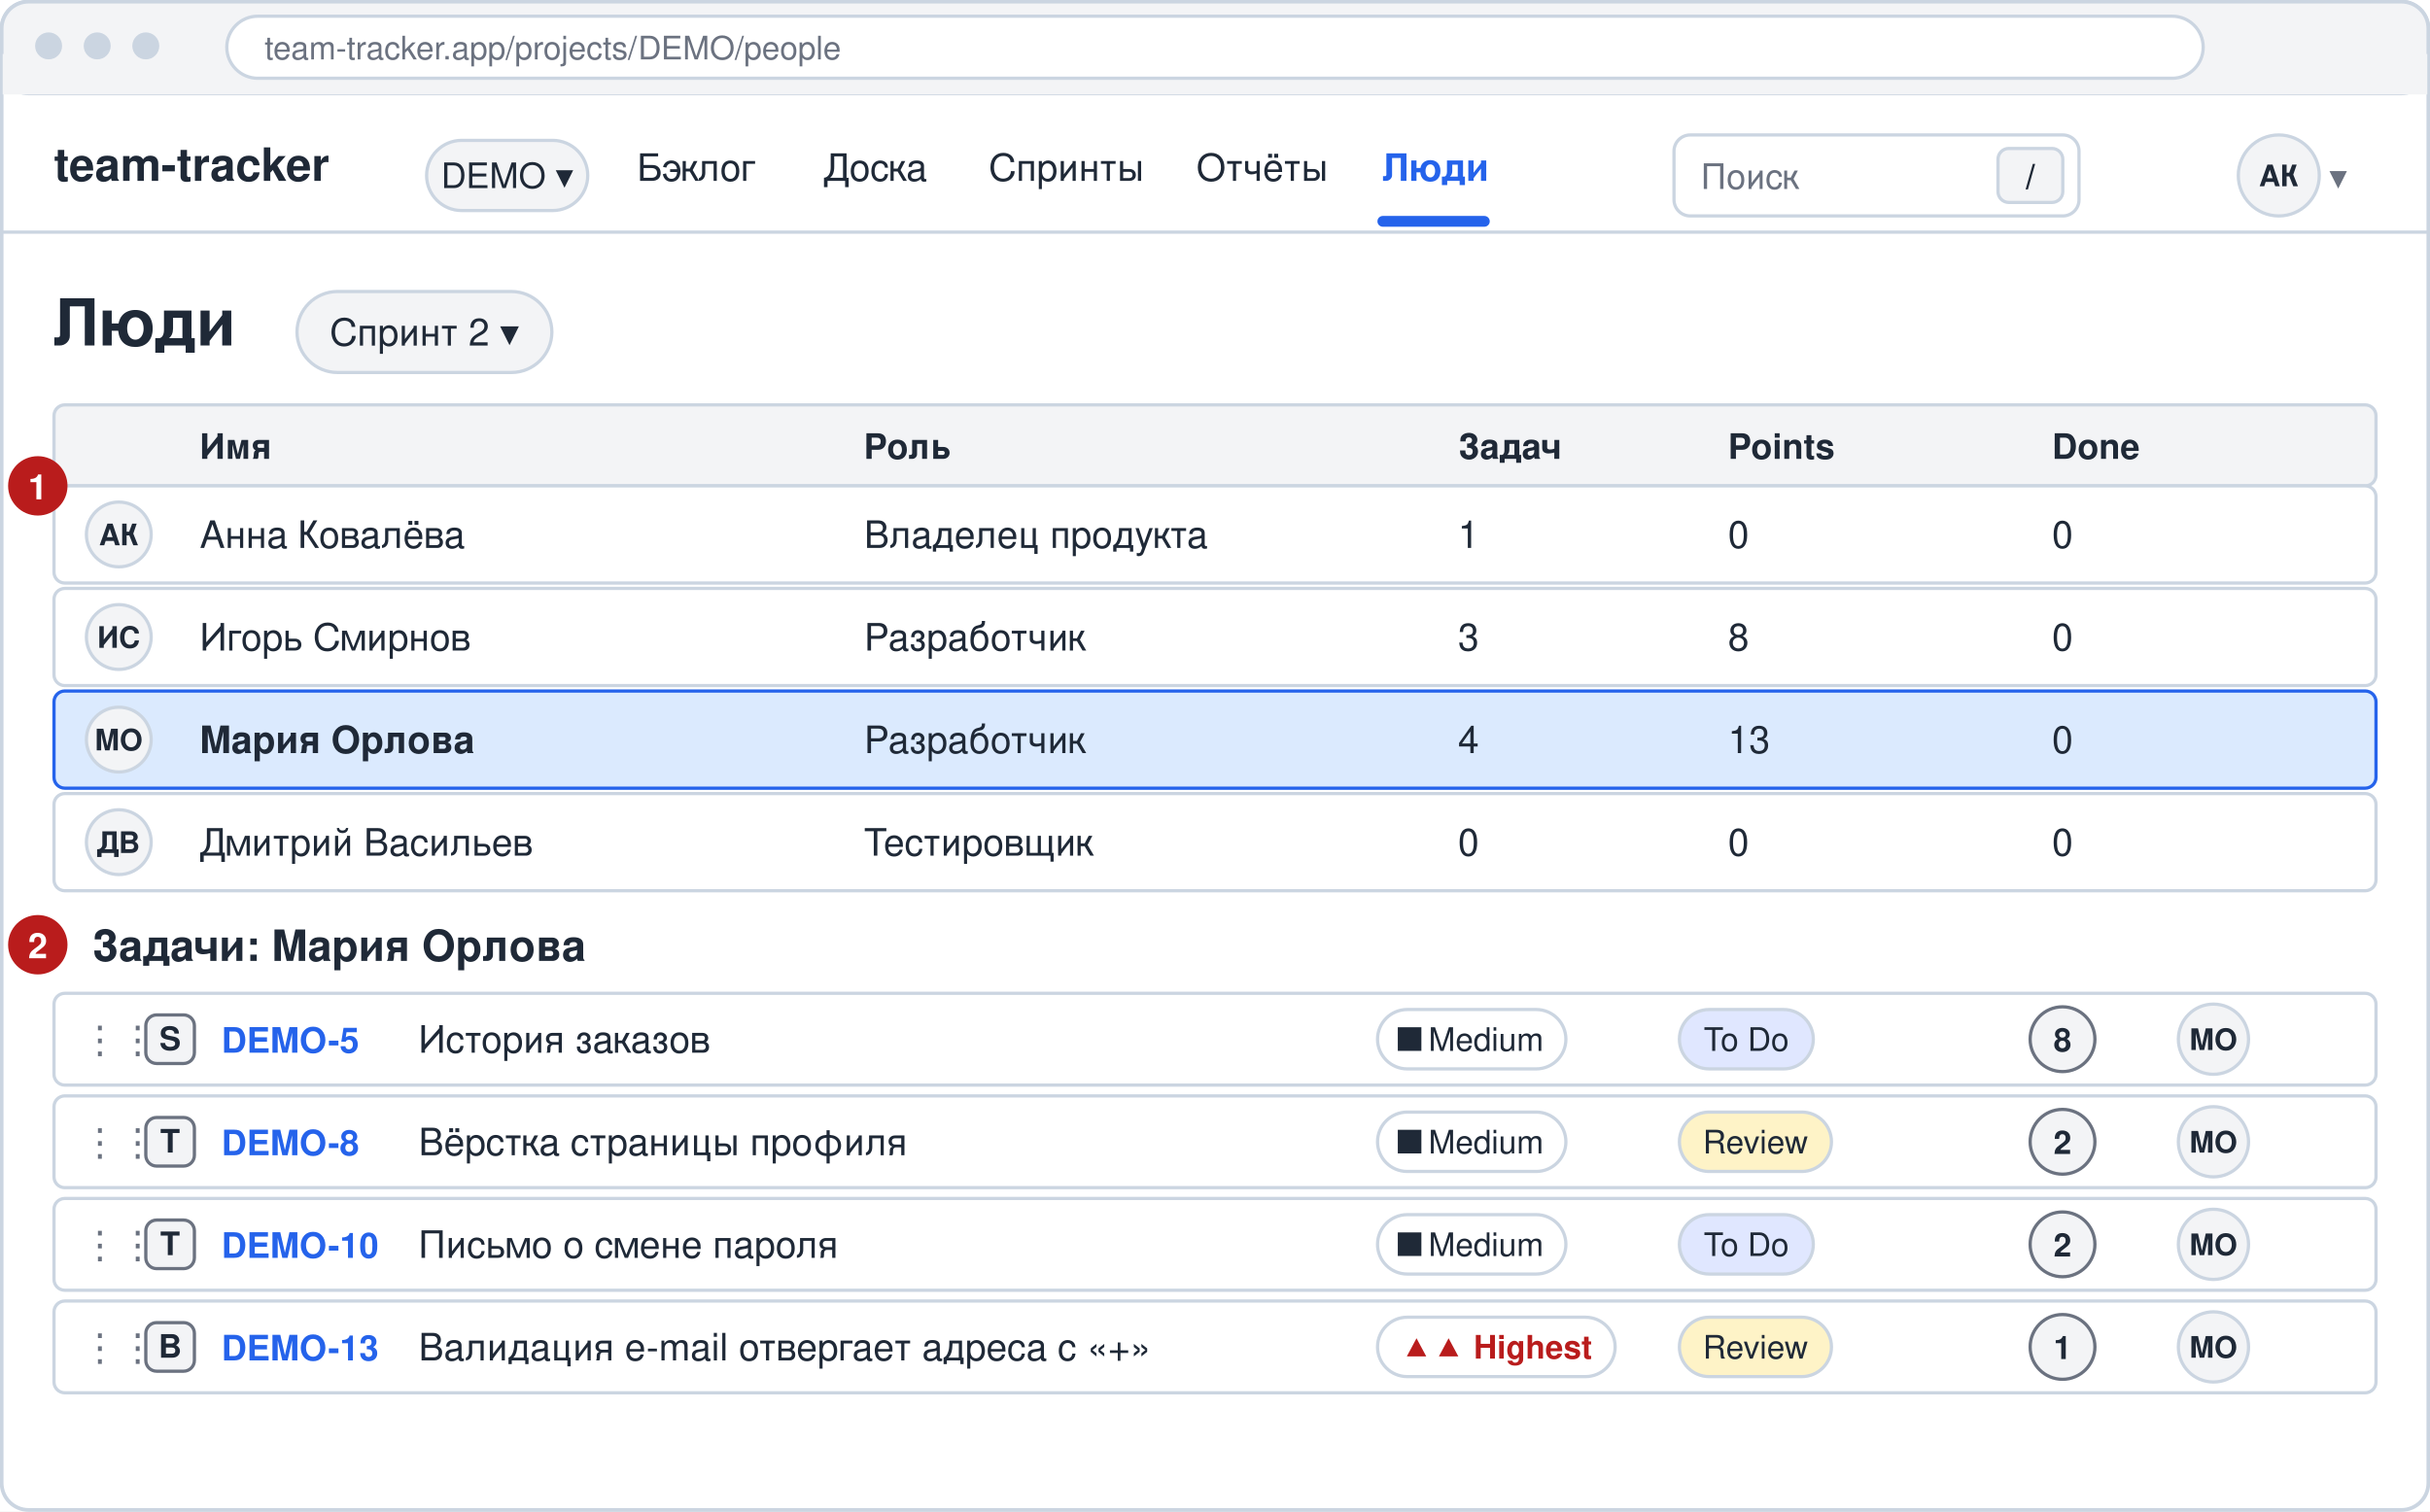
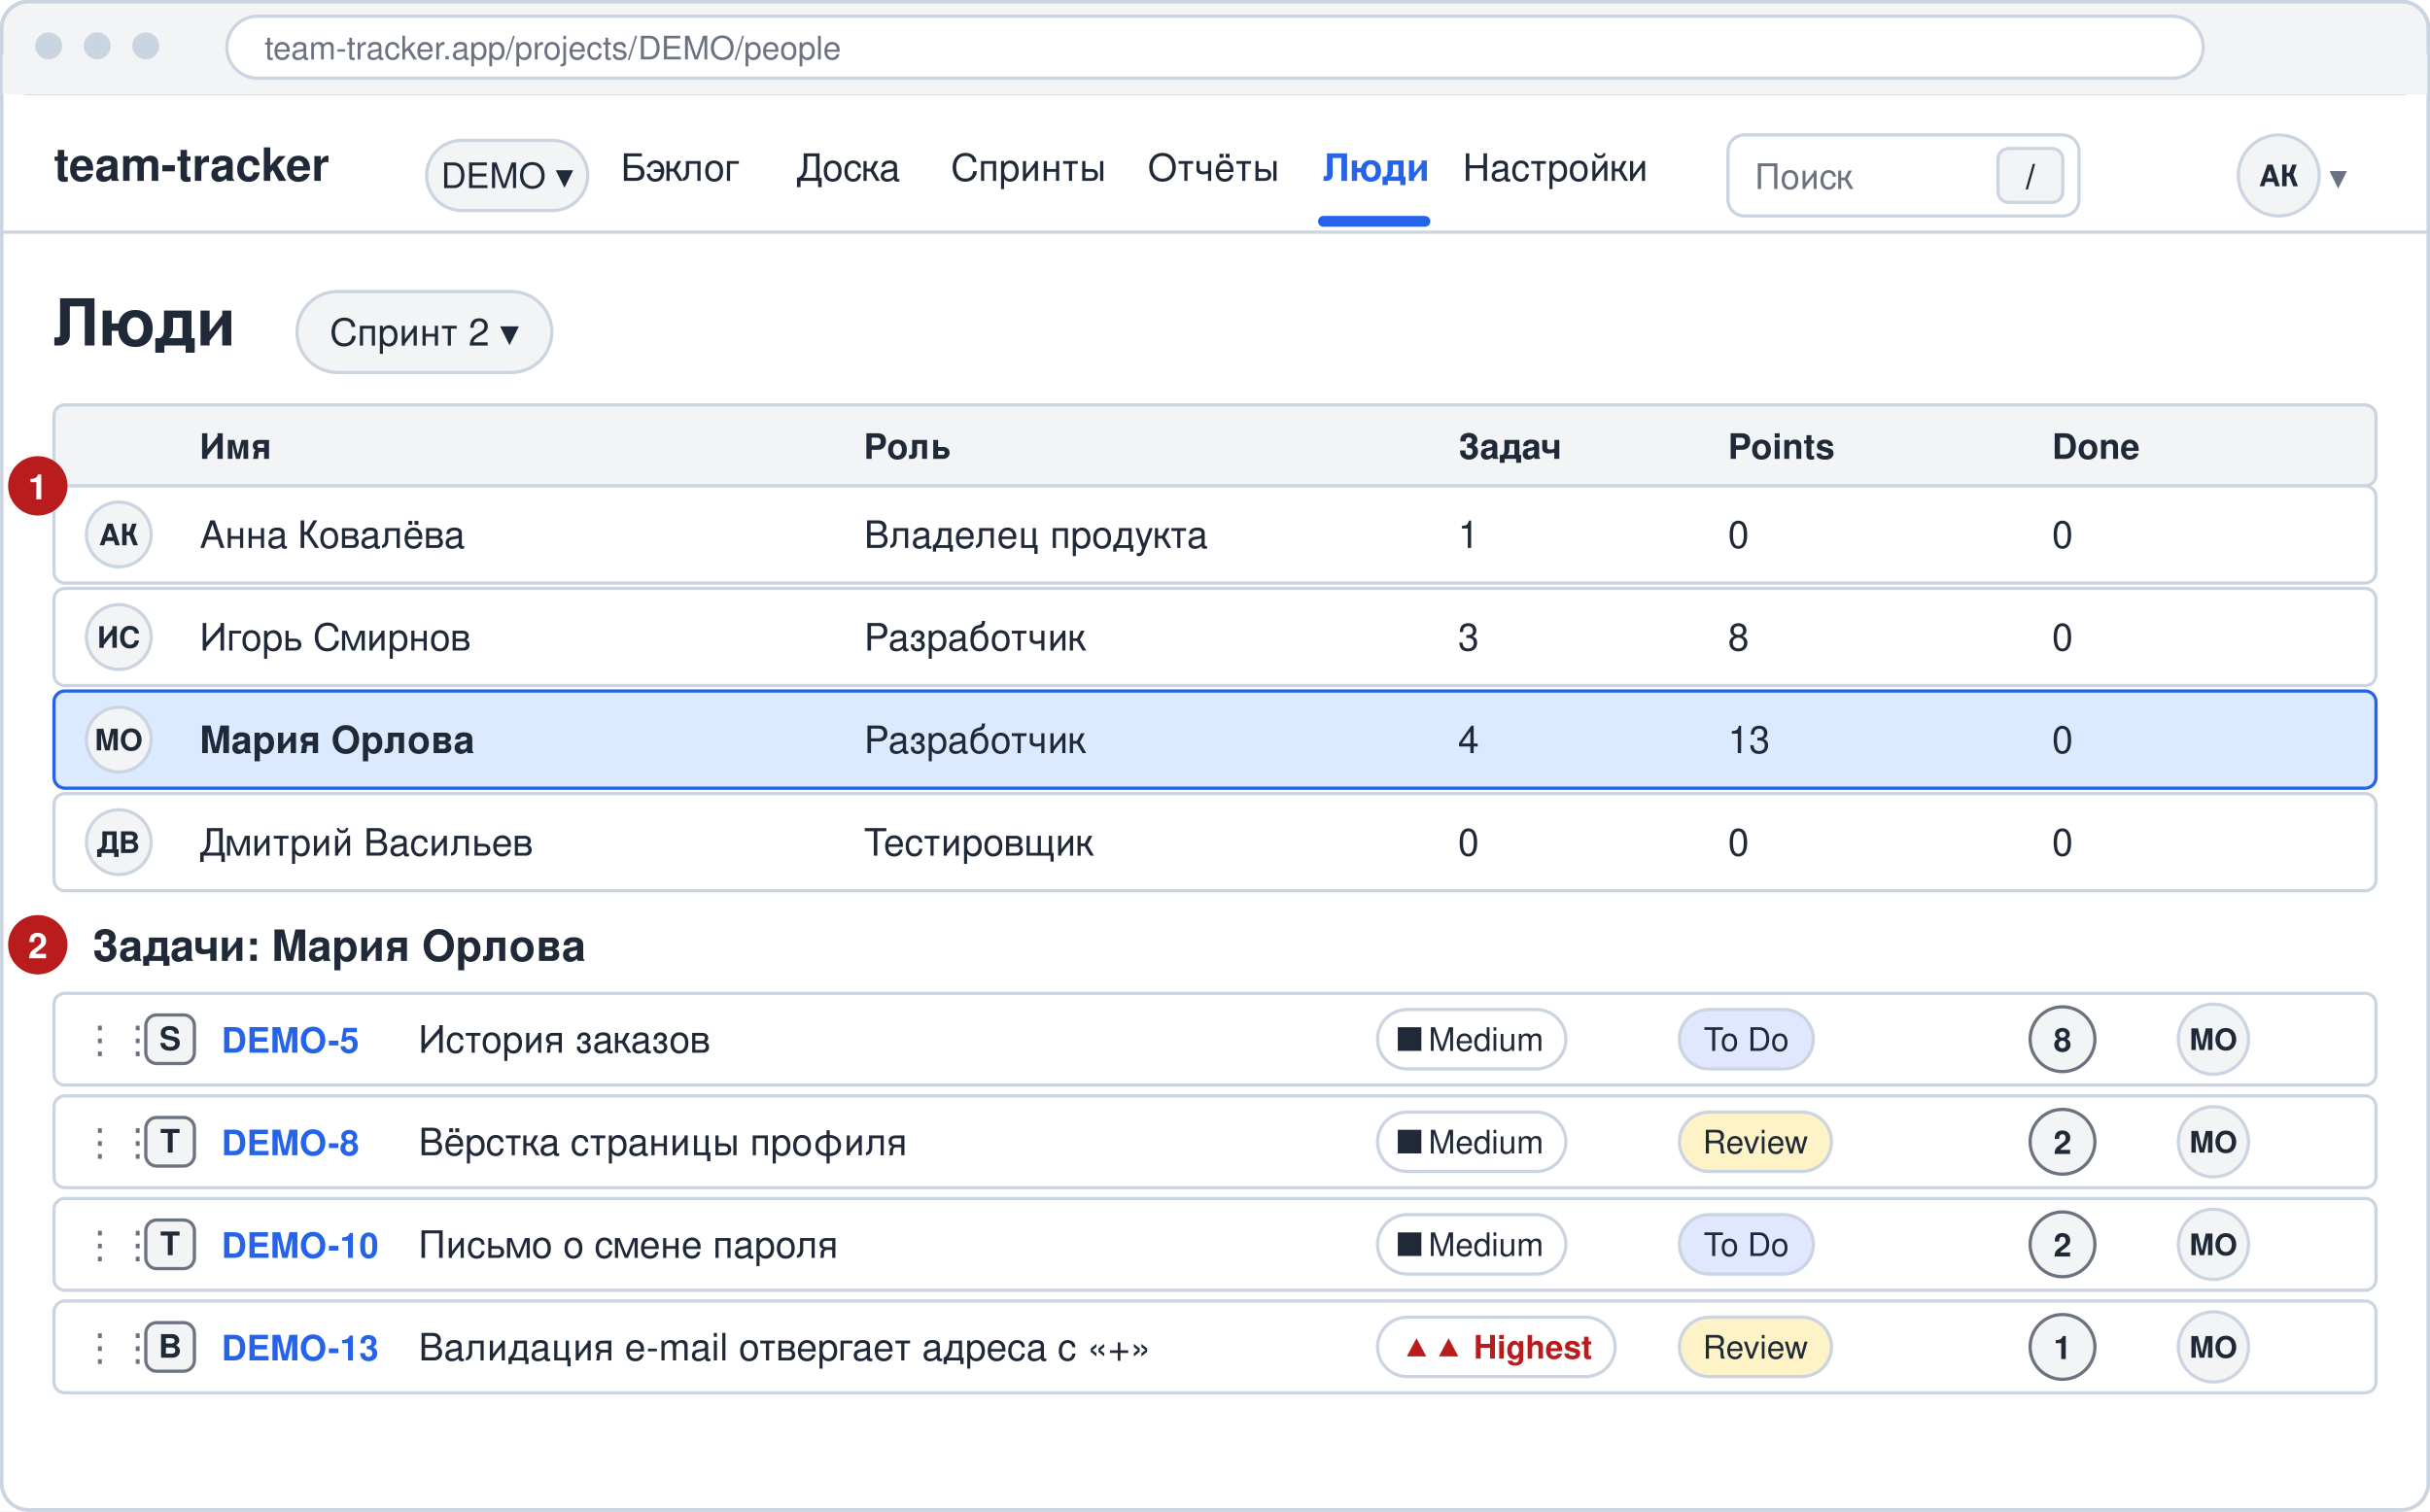
<svg xmlns="http://www.w3.org/2000/svg" width="900" height="560" viewBox="0 0 900 560" font-family="Helvetica, Arial, 'Segoe UI', 'DejaVu Sans', sans-serif" role="img" aria-label="Экран «Люди»">
  <rect width="900" height="560" fill="#ffffff" />
  <rect x="0.6" y="0.6" width="898.8" height="558.8" rx="10" fill="#ffffff" stroke="#cbd5e1" stroke-width="1.4" />
  <rect x="0.6" y="0.6" width="898.8" height="34" rx="10" fill="#f3f4f6" stroke="#cbd5e1" stroke-width="1.4" />
  <rect x="1" y="20" width="898" height="15" rx="0" fill="#f3f4f6" />
  <circle cx="18" cy="17" r="5" fill="#cbd5e1" />
  <circle cx="36" cy="17" r="5" fill="#cbd5e1" />
  <circle cx="54" cy="17" r="5" fill="#cbd5e1" />
  <rect x="84" y="6" width="732" height="23" rx="11.5" fill="#ffffff" stroke="#cbd5e1" stroke-width="1.2" />
  <text x="98" y="22" text-anchor="start" font-size="12" fill="#6b7280">team-tracker.app/projects/DEMO/people</text>
  <line x1="1" y1="86" x2="899" y2="86" stroke="#cbd5e1" stroke-width="1.2" />
  <text x="20" y="67" text-anchor="start" font-size="17" font-weight="bold" fill="#1f2937">team-tracker</text>
  <rect x="158" y="52" width="59.68" height="26" rx="13.0" fill="#f3f4f6" stroke="#cbd5e1" stroke-width="1.2" />
  <text x="187.84" y="69.68" text-anchor="middle" font-size="13" fill="#1f2937">DEMO ▾</text>
-   <text x="236" y="67" text-anchor="start" font-size="14" fill="#1f2937">Бэклог</text>
-   <text x="305.04" y="67" text-anchor="start" font-size="14" fill="#1f2937">Доска</text>
-   <text x="366.24" y="67" text-anchor="start" font-size="14" fill="#1f2937">Спринты</text>
-   <text x="443.12" y="67" text-anchor="start" font-size="14" fill="#1f2937">Отчёты</text>
-   <text x="512.16" y="67" text-anchor="start" font-size="14" font-weight="bold" fill="#2563eb">Люди</text>
-   <rect x="510.16" y="80" width="41.6" height="4" rx="2" fill="#2563eb" />
-   <rect x="620" y="50" width="150" height="30" rx="6" fill="#ffffff" stroke="#cbd5e1" stroke-width="1.2" />
-   <text x="630" y="70" text-anchor="start" font-size="13" fill="#6b7280">Поиск</text>
+   <text x="230" y="67" text-anchor="start" font-size="14" fill="#1f2937">Бэклог</text>
+   <text x="295.04" y="67" text-anchor="start" font-size="14" fill="#1f2937">Доска</text>
+   <text x="352.24" y="67" text-anchor="start" font-size="14" fill="#1f2937">Спринты</text>
+   <text x="425.12" y="67" text-anchor="start" font-size="14" fill="#1f2937">Отчёты</text>
+   <text x="490.16" y="67" text-anchor="start" font-size="14" font-weight="bold" fill="#2563eb">Люди</text>
+   <rect x="488.16" y="80" width="41.6" height="4" rx="2" fill="#2563eb" />
+   <text x="541.76" y="67" text-anchor="start" font-size="14" fill="#1f2937">Настройки</text>
+   <rect x="640" y="50" width="130" height="30" rx="6" fill="#ffffff" stroke="#cbd5e1" stroke-width="1.2" />
+   <text x="650" y="70" text-anchor="start" font-size="13" fill="#6b7280">Поиск</text>
  <rect x="740" y="55" width="24" height="20" rx="4" fill="#f3f4f6" stroke="#cbd5e1" stroke-width="1.2" />
  <text x="752" y="70" text-anchor="middle" font-size="13" font-weight="bold" fill="#1f2937">/</text>
  <circle cx="844" cy="65" r="15" fill="#f3f4f6" stroke="#cbd5e1" stroke-width="1.2" />
  <text x="844" y="69" text-anchor="middle" font-size="11" font-weight="bold" fill="#1f2937">АК</text>
  <text x="866" y="70" text-anchor="middle" font-size="13" fill="#6b7280">▾</text>
  <text x="20" y="128" text-anchor="start" font-size="24" font-weight="bold" fill="#1f2937">Люди</text>
  <rect x="110" y="108" width="94.4" height="30" rx="15.0" fill="#f3f4f6" stroke="#cbd5e1" stroke-width="1.2" />
  <text x="157.2" y="128.04" text-anchor="middle" font-size="14" fill="#1f2937">Спринт 2 ▾</text>
  <rect x="20" y="150" width="860" height="30" rx="4" fill="#f3f4f6" stroke="#cbd5e1" stroke-width="1.2" />
  <text x="74" y="170" text-anchor="start" font-size="13" font-weight="bold" fill="#1f2937">Имя</text>
  <text x="320" y="170" text-anchor="start" font-size="13" font-weight="bold" fill="#1f2937">Роль</text>
  <text x="540" y="170" text-anchor="start" font-size="13" font-weight="bold" fill="#1f2937">Задач</text>
  <text x="640" y="170" text-anchor="start" font-size="13" font-weight="bold" fill="#1f2937">Points</text>
  <text x="760" y="170" text-anchor="start" font-size="13" font-weight="bold" fill="#1f2937">Done</text>
  <rect x="20" y="180" width="860" height="36" rx="4" fill="#ffffff" stroke="#cbd5e1" stroke-width="1.2" />
  <circle cx="44" cy="198" r="12" fill="#f3f4f6" stroke="#cbd5e1" stroke-width="1.2" />
  <text x="44" y="202" text-anchor="middle" font-size="11" font-weight="bold" fill="#1f2937">АК</text>
  <text x="74" y="203" text-anchor="start" font-size="14" fill="#1f2937">Анна Ковалёва</text>
  <text x="320" y="203" text-anchor="start" font-size="14" fill="#1f2937">Владелец продукта</text>
  <text x="540" y="203" text-anchor="start" font-size="14" fill="#1f2937">1</text>
  <text x="640" y="203" text-anchor="start" font-size="14" fill="#1f2937">0</text>
  <text x="760" y="203" text-anchor="start" font-size="14" fill="#1f2937">0</text>
  <rect x="20" y="218" width="860" height="36" rx="4" fill="#ffffff" stroke="#cbd5e1" stroke-width="1.2" />
  <circle cx="44" cy="236" r="12" fill="#f3f4f6" stroke="#cbd5e1" stroke-width="1.2" />
  <text x="44" y="240" text-anchor="middle" font-size="11" font-weight="bold" fill="#1f2937">ИС</text>
  <text x="74" y="241" text-anchor="start" font-size="14" fill="#1f2937">Игорь Смирнов</text>
  <text x="320" y="241" text-anchor="start" font-size="14" fill="#1f2937">Разработчик</text>
  <text x="540" y="241" text-anchor="start" font-size="14" fill="#1f2937">3</text>
  <text x="640" y="241" text-anchor="start" font-size="14" fill="#1f2937">8</text>
  <text x="760" y="241" text-anchor="start" font-size="14" fill="#1f2937">0</text>
  <rect x="20" y="256" width="860" height="36" rx="4" fill="#dbeafe" stroke="#2563eb" stroke-width="1.2" />
  <circle cx="44" cy="274" r="12" fill="#f3f4f6" stroke="#cbd5e1" stroke-width="1.2" />
  <text x="44" y="278" text-anchor="middle" font-size="11" font-weight="bold" fill="#1f2937">МО</text>
  <text x="74" y="279" text-anchor="start" font-size="14" font-weight="bold" fill="#1f2937">Мария Орлова</text>
  <text x="320" y="279" text-anchor="start" font-size="14" fill="#1f2937">Разработчик</text>
  <text x="540" y="279" text-anchor="start" font-size="14" fill="#1f2937">4</text>
  <text x="640" y="279" text-anchor="start" font-size="14" fill="#1f2937">13</text>
  <text x="760" y="279" text-anchor="start" font-size="14" fill="#1f2937">0</text>
  <rect x="20" y="294" width="860" height="36" rx="4" fill="#ffffff" stroke="#cbd5e1" stroke-width="1.2" />
  <circle cx="44" cy="312" r="12" fill="#f3f4f6" stroke="#cbd5e1" stroke-width="1.2" />
  <text x="44" y="316" text-anchor="middle" font-size="11" font-weight="bold" fill="#1f2937">ДВ</text>
  <text x="74" y="317" text-anchor="start" font-size="14" fill="#1f2937">Дмитрий Васильев</text>
  <text x="320" y="317" text-anchor="start" font-size="14" fill="#1f2937">Тестировщик</text>
  <text x="540" y="317" text-anchor="start" font-size="14" fill="#1f2937">0</text>
  <text x="640" y="317" text-anchor="start" font-size="14" fill="#1f2937">0</text>
  <text x="760" y="317" text-anchor="start" font-size="14" fill="#1f2937">0</text>
  <circle cx="14" cy="180" r="11" fill="#b91c1c" />
  <text x="14" y="185" text-anchor="middle" font-size="13" font-weight="bold" fill="#ffffff">1</text>
  <text x="34" y="356" text-anchor="start" font-size="16" font-weight="bold" fill="#1f2937">Задачи: Мария Орлова</text>
  <circle cx="14" cy="350" r="11" fill="#b91c1c" />
  <text x="14" y="355" text-anchor="middle" font-size="13" font-weight="bold" fill="#ffffff">2</text>
  <rect x="20" y="368" width="860" height="34" rx="4" fill="#ffffff" stroke="#cbd5e1" stroke-width="1.2" />
  <text x="30" y="390" text-anchor="start" font-size="14" fill="#6b7280">⋮⋮</text>
  <rect x="54" y="376" width="18" height="18" rx="4" fill="#f3f4f6" stroke="#6b7280" stroke-width="1.2" />
  <text x="63.0" y="389" text-anchor="middle" font-size="12" font-weight="bold" fill="#1f2937">S</text>
  <text x="82" y="390" text-anchor="start" font-size="13" font-weight="bold" fill="#2563eb">DEMO-5</text>
  <text x="155" y="390" text-anchor="start" font-size="14" fill="#1f2937">История заказов</text>
  <rect x="510.2" y="374" width="69.76" height="22" rx="11.0" fill="#ffffff" stroke="#cbd5e1" stroke-width="1.2" />
  <text x="545.08" y="389.32" text-anchor="middle" font-size="12" fill="#1f2937">■ Medium</text>
  <rect x="622.0" y="374" width="49.6" height="22" rx="11.0" fill="#e0e7ff" stroke="#cbd5e1" stroke-width="1.2" />
  <text x="646.8" y="389.32" text-anchor="middle" font-size="12" fill="#1f2937">To Do</text>
  <circle cx="763.9" cy="385" r="12" fill="#f3f4f6" stroke="#6b7280" stroke-width="1.2" />
  <text x="763.9" y="389.5" text-anchor="middle" font-size="12" font-weight="bold" fill="#1f2937">8</text>
  <circle cx="819.8" cy="385" r="13" fill="#f3f4f6" stroke="#cbd5e1" stroke-width="1.2" />
  <text x="819.8" y="389" text-anchor="middle" font-size="11" font-weight="bold" fill="#1f2937">МО</text>
  <rect x="20" y="406" width="860" height="34" rx="4" fill="#ffffff" stroke="#cbd5e1" stroke-width="1.2" />
  <text x="30" y="428" text-anchor="start" font-size="14" fill="#6b7280">⋮⋮</text>
  <rect x="54" y="414" width="18" height="18" rx="4" fill="#f3f4f6" stroke="#6b7280" stroke-width="1.2" />
  <text x="63.0" y="427" text-anchor="middle" font-size="12" font-weight="bold" fill="#1f2937">T</text>
  <text x="82" y="428" text-anchor="start" font-size="13" font-weight="bold" fill="#2563eb">DEMO-8</text>
  <text x="155" y="428" text-anchor="start" font-size="14" fill="#1f2937">Вёрстка страницы профиля</text>
  <rect x="510.2" y="412" width="69.76" height="22" rx="11.0" fill="#ffffff" stroke="#cbd5e1" stroke-width="1.2" />
  <text x="545.08" y="427.32" text-anchor="middle" font-size="12" fill="#1f2937">■ Medium</text>
  <rect x="622.0" y="412" width="56.32" height="22" rx="11.0" fill="#fef3c7" stroke="#cbd5e1" stroke-width="1.2" />
  <text x="650.16" y="427.32" text-anchor="middle" font-size="12" fill="#1f2937">Review</text>
  <circle cx="763.9" cy="423" r="12" fill="#f3f4f6" stroke="#6b7280" stroke-width="1.2" />
  <text x="763.9" y="427.5" text-anchor="middle" font-size="12" font-weight="bold" fill="#1f2937">2</text>
  <circle cx="819.8" cy="423" r="13" fill="#f3f4f6" stroke="#cbd5e1" stroke-width="1.2" />
  <text x="819.8" y="427" text-anchor="middle" font-size="11" font-weight="bold" fill="#1f2937">МО</text>
  <rect x="20" y="444" width="860" height="34" rx="4" fill="#ffffff" stroke="#cbd5e1" stroke-width="1.2" />
  <text x="30" y="466" text-anchor="start" font-size="14" fill="#6b7280">⋮⋮</text>
  <rect x="54" y="452" width="18" height="18" rx="4" fill="#f3f4f6" stroke="#6b7280" stroke-width="1.2" />
  <text x="63.0" y="465" text-anchor="middle" font-size="12" font-weight="bold" fill="#1f2937">T</text>
  <text x="82" y="466" text-anchor="start" font-size="13" font-weight="bold" fill="#2563eb">DEMO-10</text>
  <text x="155" y="466" text-anchor="start" font-size="14" fill="#1f2937">Письмо о смене пароля</text>
  <rect x="510.2" y="450" width="69.76" height="22" rx="11.0" fill="#ffffff" stroke="#cbd5e1" stroke-width="1.2" />
  <text x="545.08" y="465.32" text-anchor="middle" font-size="12" fill="#1f2937">■ Medium</text>
  <rect x="622.0" y="450" width="49.6" height="22" rx="11.0" fill="#e0e7ff" stroke="#cbd5e1" stroke-width="1.2" />
  <text x="646.8" y="465.32" text-anchor="middle" font-size="12" fill="#1f2937">To Do</text>
  <circle cx="763.9" cy="461" r="12" fill="#f3f4f6" stroke="#6b7280" stroke-width="1.2" />
  <text x="763.9" y="465.5" text-anchor="middle" font-size="12" font-weight="bold" fill="#1f2937">2</text>
  <circle cx="819.8" cy="461" r="13" fill="#f3f4f6" stroke="#cbd5e1" stroke-width="1.2" />
  <text x="819.8" y="465" text-anchor="middle" font-size="11" font-weight="bold" fill="#1f2937">МО</text>
  <rect x="20" y="482" width="860" height="34" rx="4" fill="#ffffff" stroke="#cbd5e1" stroke-width="1.2" />
  <text x="30" y="504" text-anchor="start" font-size="14" fill="#6b7280">⋮⋮</text>
  <rect x="54" y="490" width="18" height="18" rx="4" fill="#f3f4f6" stroke="#6b7280" stroke-width="1.2" />
  <text x="63.0" y="503" text-anchor="middle" font-size="12" font-weight="bold" fill="#1f2937">B</text>
  <text x="82" y="504" text-anchor="start" font-size="13" font-weight="bold" fill="#2563eb">DEMO-13</text>
  <text x="155" y="504" text-anchor="start" font-size="14" fill="#1f2937">Валидация e-mail отвергает адреса с «+»</text>
  <rect x="510.2" y="488" width="88.0" height="22" rx="11.0" fill="#ffffff" stroke="#cbd5e1" stroke-width="1.2" />
  <text x="554.2" y="503.32" text-anchor="middle" font-size="12" font-weight="bold" fill="#b91c1c">▲▲ Highest</text>
  <rect x="622.0" y="488" width="56.32" height="22" rx="11.0" fill="#fef3c7" stroke="#cbd5e1" stroke-width="1.2" />
  <text x="650.16" y="503.32" text-anchor="middle" font-size="12" fill="#1f2937">Review</text>
  <circle cx="763.9" cy="499" r="12" fill="#f3f4f6" stroke="#6b7280" stroke-width="1.2" />
  <text x="763.9" y="503.5" text-anchor="middle" font-size="12" font-weight="bold" fill="#1f2937">1</text>
  <circle cx="819.8" cy="499" r="13" fill="#f3f4f6" stroke="#cbd5e1" stroke-width="1.2" />
  <text x="819.8" y="503" text-anchor="middle" font-size="11" font-weight="bold" fill="#1f2937">МО</text>
</svg>
